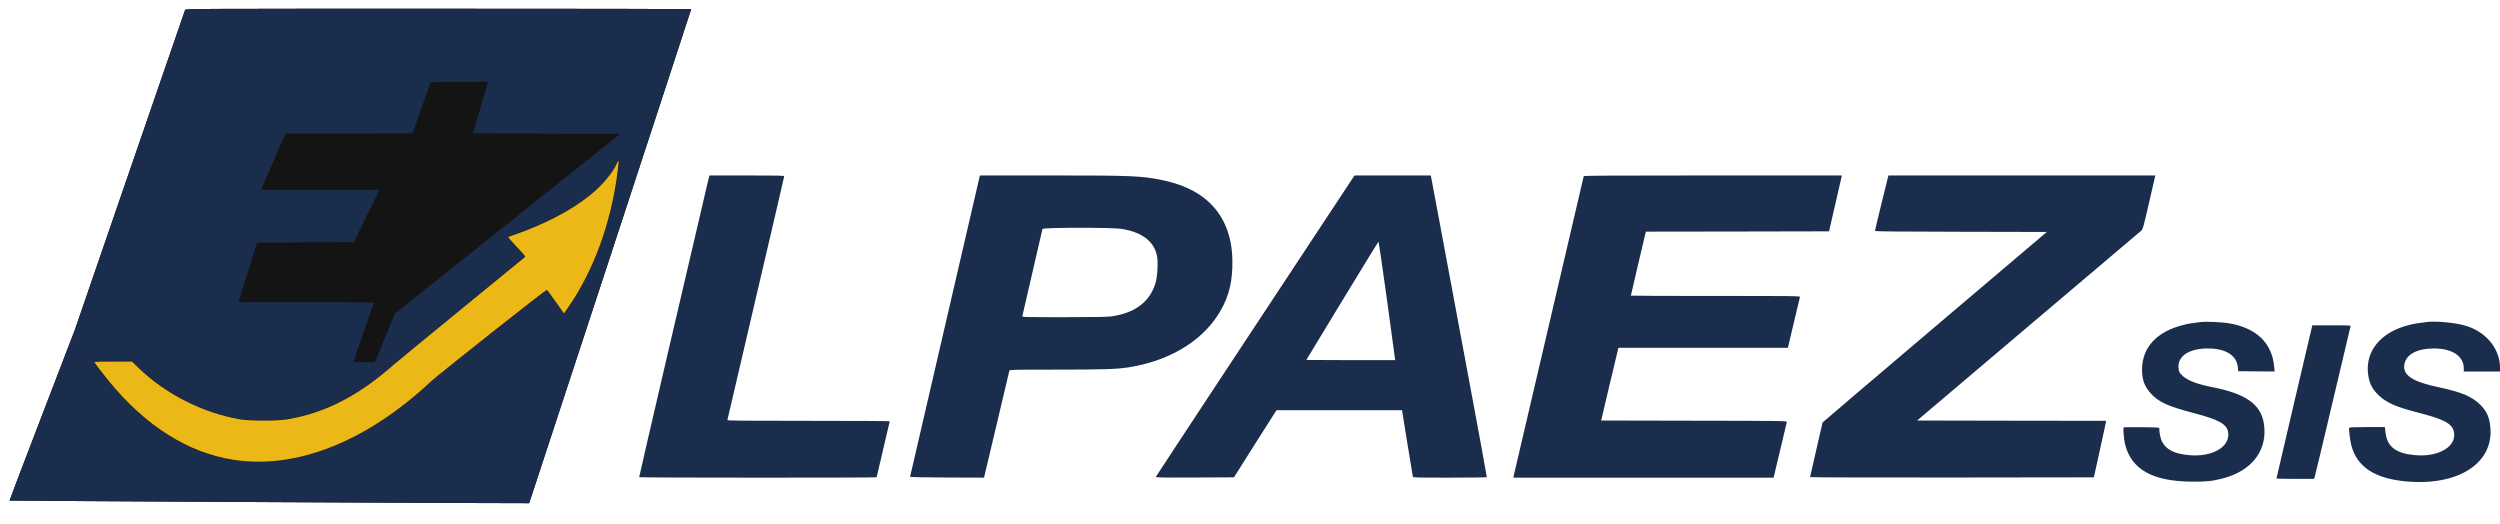
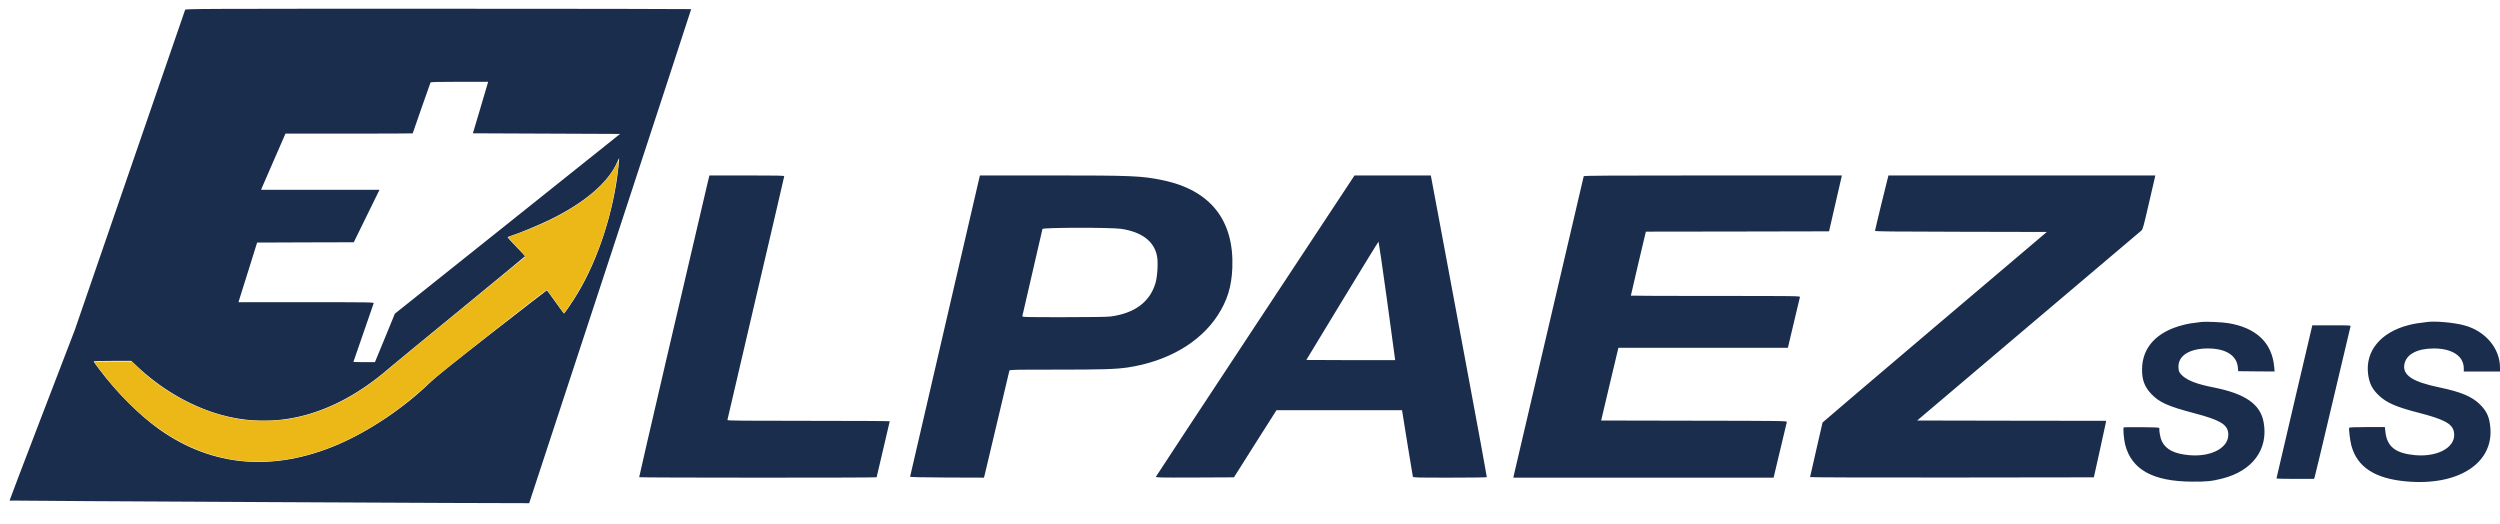
<svg xmlns="http://www.w3.org/2000/svg" width="4004" height="839" viewBox="0 0 4004 839" version="1.1" id="svg14">
  <defs id="defs18" />
  <g id="logo">
-     <g id="mark-underlay" transform="translate(0,839) scale(0.1,-0.1)" fill="#141414" stroke="none">
-       <path d="M2965 8233 c-3 -10 -403 -1168 -887 -2573 l-880 -2555 -524 -1364 c-288 -751 -523 -1366 -521 -1368 6 -5 8316 -47 8322 -42 5 6 2595 7902 2595 7913 0 3 -1822 6 -4049 6 -3847 0 -4049 -1 -4056 -17z" id="path4" />
-     </g>
    <g id="navy" transform="translate(0,839) scale(0.1,-0.1)" fill="#1B2D4C" stroke="none" fill-rule="evenodd">
      <path d="M2965 8233 c-3 -10 -403 -1168 -887 -2573 l-880 -2555 -524 -1364 c-288 -751 -523 -1366 -521 -1368 6 -5 8316 -47 8322 -42 5 6 2595 7902 2595 7913 0 3 -1822 6 -4049 6 -3847 0 -4049 -1 -4056 -17z m4844 -1185 c-5 -18 -60 -204 -122 -413 l-113 -380 1178 -5 1179 -5 -1803 -1440 -1804 -1439 -159 -388 -160 -388 -172 0 c-95 0 -173 2 -173 4 0 4 314 909 325 939 7 16 -49 17 -1080 17 l-1086 0 7 23 c4 12 71 227 150 477 l142 455 774 3 774 2 206 420 206 420 -948 0 -949 0 20 48 c11 26 99 228 196 450 l175 402 1019 0 c561 0 1019 2 1019 4 0 3 268 771 285 814 3 9 105 12 464 12 l459 0 -9 -32z m2096 -1332 c-75 -709 -321 -1471 -653 -2023 -88 -146 -209 -323 -220 -323 -4 1 -65 84 -137 185 -71 102 -133 185 -137 185 -3 0 -399 -307 -880 -681 -643 -502 -905 -712 -993 -798 -414 -402 -969 -775 -1475 -992 -1032 -440 -2010 -357 -2859 245 -321 229 -682 589 -963 964 -49 64 -88 120 -88 124 0 5 136 8 301 8 l301 0 85 -80 c377 -357 831 -626 1289 -765 932 -283 1880 -32 2759 730 55 47 567 469 1138 936 570 468 1037 853 1037 856 0 3 -63 70 -140 150 -77 80 -140 148 -140 152 0 4 26 15 58 25 122 38 445 172 617 256 562 274 943 601 1081 926 15 36 29 63 30 61 2 -2 -3 -65 -11 -141z M11330 5448 c-319 -1354 -1096 -4695 -1093 -4701 5 -9 3803 -10 3803 -1 0 4 47 205 105 448 58 243 105 445 105 449 0 4 -585 7 -1300 7 -1045 0 -1300 2 -1300 13 0 7 205 885 455 1951 250 1067 455 1945 455 1953 0 11 -104 13 -599 13 l-599 0 -32 -132z M15136 3173 c-307 -1325 -559 -2412 -560 -2418 -1 -7 204 -11 591 -13 l592 -2 10 37 c6 21 96 403 201 848 105 446 193 818 196 828 5 16 50 17 752 17 740 0 955 7 1145 35 635 96 1157 398 1440 835 154 238 222 459 234 761 30 762 -352 1244 -1112 1402 -339 71 -483 77 -1805 77 l-1126 0 -558 -2407z m2819 1552 c330 -49 527 -197 575 -432 21 -99 8 -330 -24 -438 -91 -302 -332 -482 -719 -534 -49 -7 -330 -11 -748 -11 -634 0 -670 1 -665 18 3 9 75 323 161 697 86 374 158 688 161 698 7 24 1097 26 1259 2z M20107 3176 c-873 -1322 -1589 -2411 -1593 -2420 -6 -15 42 -16 621 -14 l628 3 340 538 341 537 1005 0 1006 0 84 -523 c46 -287 86 -530 89 -540 4 -16 41 -17 593 -17 323 0 590 3 592 8 2 4 -141 785 -319 1737 -177 952 -380 2037 -450 2413 l-128 682 -611 0 -611 0 -1587 -2404z m2109 397 c72 -522 130 -949 129 -951 -1 -1 -322 -1 -713 0 l-710 3 575 948 c316 521 578 947 582 947 3 0 65 -426 137 -947z M25365 5568 c-4 -13 -1110 -4746 -1122 -4800 l-5 -28 2084 0 2084 0 104 437 c57 241 106 446 108 455 4 17 -73 18 -1485 20 l-1489 3 131 555 c73 306 135 568 139 583 l6 27 1358 0 1357 0 94 398 c52 218 97 405 99 415 4 16 -65 17 -1352 17 -746 0 -1356 2 -1356 5 0 7 218 940 231 987 l10 38 1466 2 1467 3 97 422 c53 232 100 434 103 448 l6 25 -2065 0 c-1644 0 -2067 -3 -2070 -12z M30137 5143 c-59 -241 -107 -444 -107 -450 0 -10 285 -13 1376 -15 l1376 -3 -1796 -1523 c-988 -838 -1796 -1526 -1796 -1529 0 -3 -45 -199 -100 -435 -55 -236 -100 -434 -100 -439 0 -5 885 -8 2272 -7 l2273 3 92 415 c50 228 95 432 98 452 l7 38 -1514 2 -1513 3 1782 1510 c981 831 1794 1519 1808 1531 24 19 35 61 120 430 52 225 97 419 100 432 l5 22 -2137 0 -2138 0 -108 -437z M35260 3234 c-165 -20 -213 -28 -295 -49 -424 -107 -656 -359 -658 -710 -1 -168 39 -276 142 -388 130 -140 268 -203 698 -316 398 -105 519 -174 539 -306 34 -231 -251 -398 -624 -365 -236 21 -371 89 -437 221 -23 44 -45 157 -41 206 1 17 -16 18 -279 21 -154 1 -284 1 -290 -2 -15 -5 -1 -184 20 -271 101 -405 443 -596 1075 -599 237 -1 309 6 480 49 485 121 742 468 665 899 -52 293 -292 460 -807 562 -250 49 -398 104 -486 179 -57 49 -72 82 -72 155 0 177 183 289 470 289 294 0 469 -114 483 -314 l4 -50 291 -3 292 -2 -6 72 c-35 389 -287 629 -739 703 -90 15 -359 27 -425 19z M38880 3234 c-165 -20 -213 -28 -300 -50 -451 -114 -702 -418 -652 -791 21 -150 68 -241 181 -345 119 -110 276 -178 611 -264 416 -107 548 -175 579 -299 60 -238 -230 -419 -617 -385 -310 28 -448 133 -476 363 l-10 87 -282 0 c-171 0 -285 -4 -289 -10 -10 -16 14 -212 36 -291 94 -340 374 -523 874 -569 828 -76 1397 284 1351 855 -14 172 -56 267 -165 376 -128 127 -305 202 -655 275 -434 90 -594 199 -556 377 33 155 208 246 470 246 296 0 480 -123 480 -321 l0 -48 290 0 290 0 0 63 c-1 309 -234 585 -571 676 -159 44 -456 71 -589 55z M36747 1958 c-158 -673 -287 -1226 -287 -1230 0 -5 135 -8 300 -8 l300 0 10 22 c5 13 136 558 290 1213 155 655 283 1198 286 1208 5 16 -14 17 -303 17 l-309 0 -287 -1222z" id="path7" />
    </g>
    <g id="yellow" transform="translate(0,839) scale(0.1,-0.1)" fill="#EBB817" stroke="none">
      <path d="M9882 5778 c-61 -147 -236 -357 -424 -508 -328 -264 -751 -481 -1316 -675 -9 -3 42 -63 132 -157 117 -121 144 -154 134 -164 -7 -6 -461 -377 -1008 -825 -547 -447 -1044 -856 -1105 -909 -564 -496 -1095 -766 -1700 -867 -157 -26 -582 -26 -740 0 -601 99 -1203 404 -1646 834 l-96 93 -301 0 c-166 0 -302 -3 -302 -7 0 -9 123 -171 228 -300 592 -724 1268 -1153 1999 -1267 1006 -158 2138 291 3168 1257 116 109 1818 1454 1853 1464 4 1 67 -83 141 -188 l133 -190 58 83 c413 590 696 1360 801 2181 25 193 23 222 -9 145z" id="path10" />
    </g>
  </g>
</svg>
